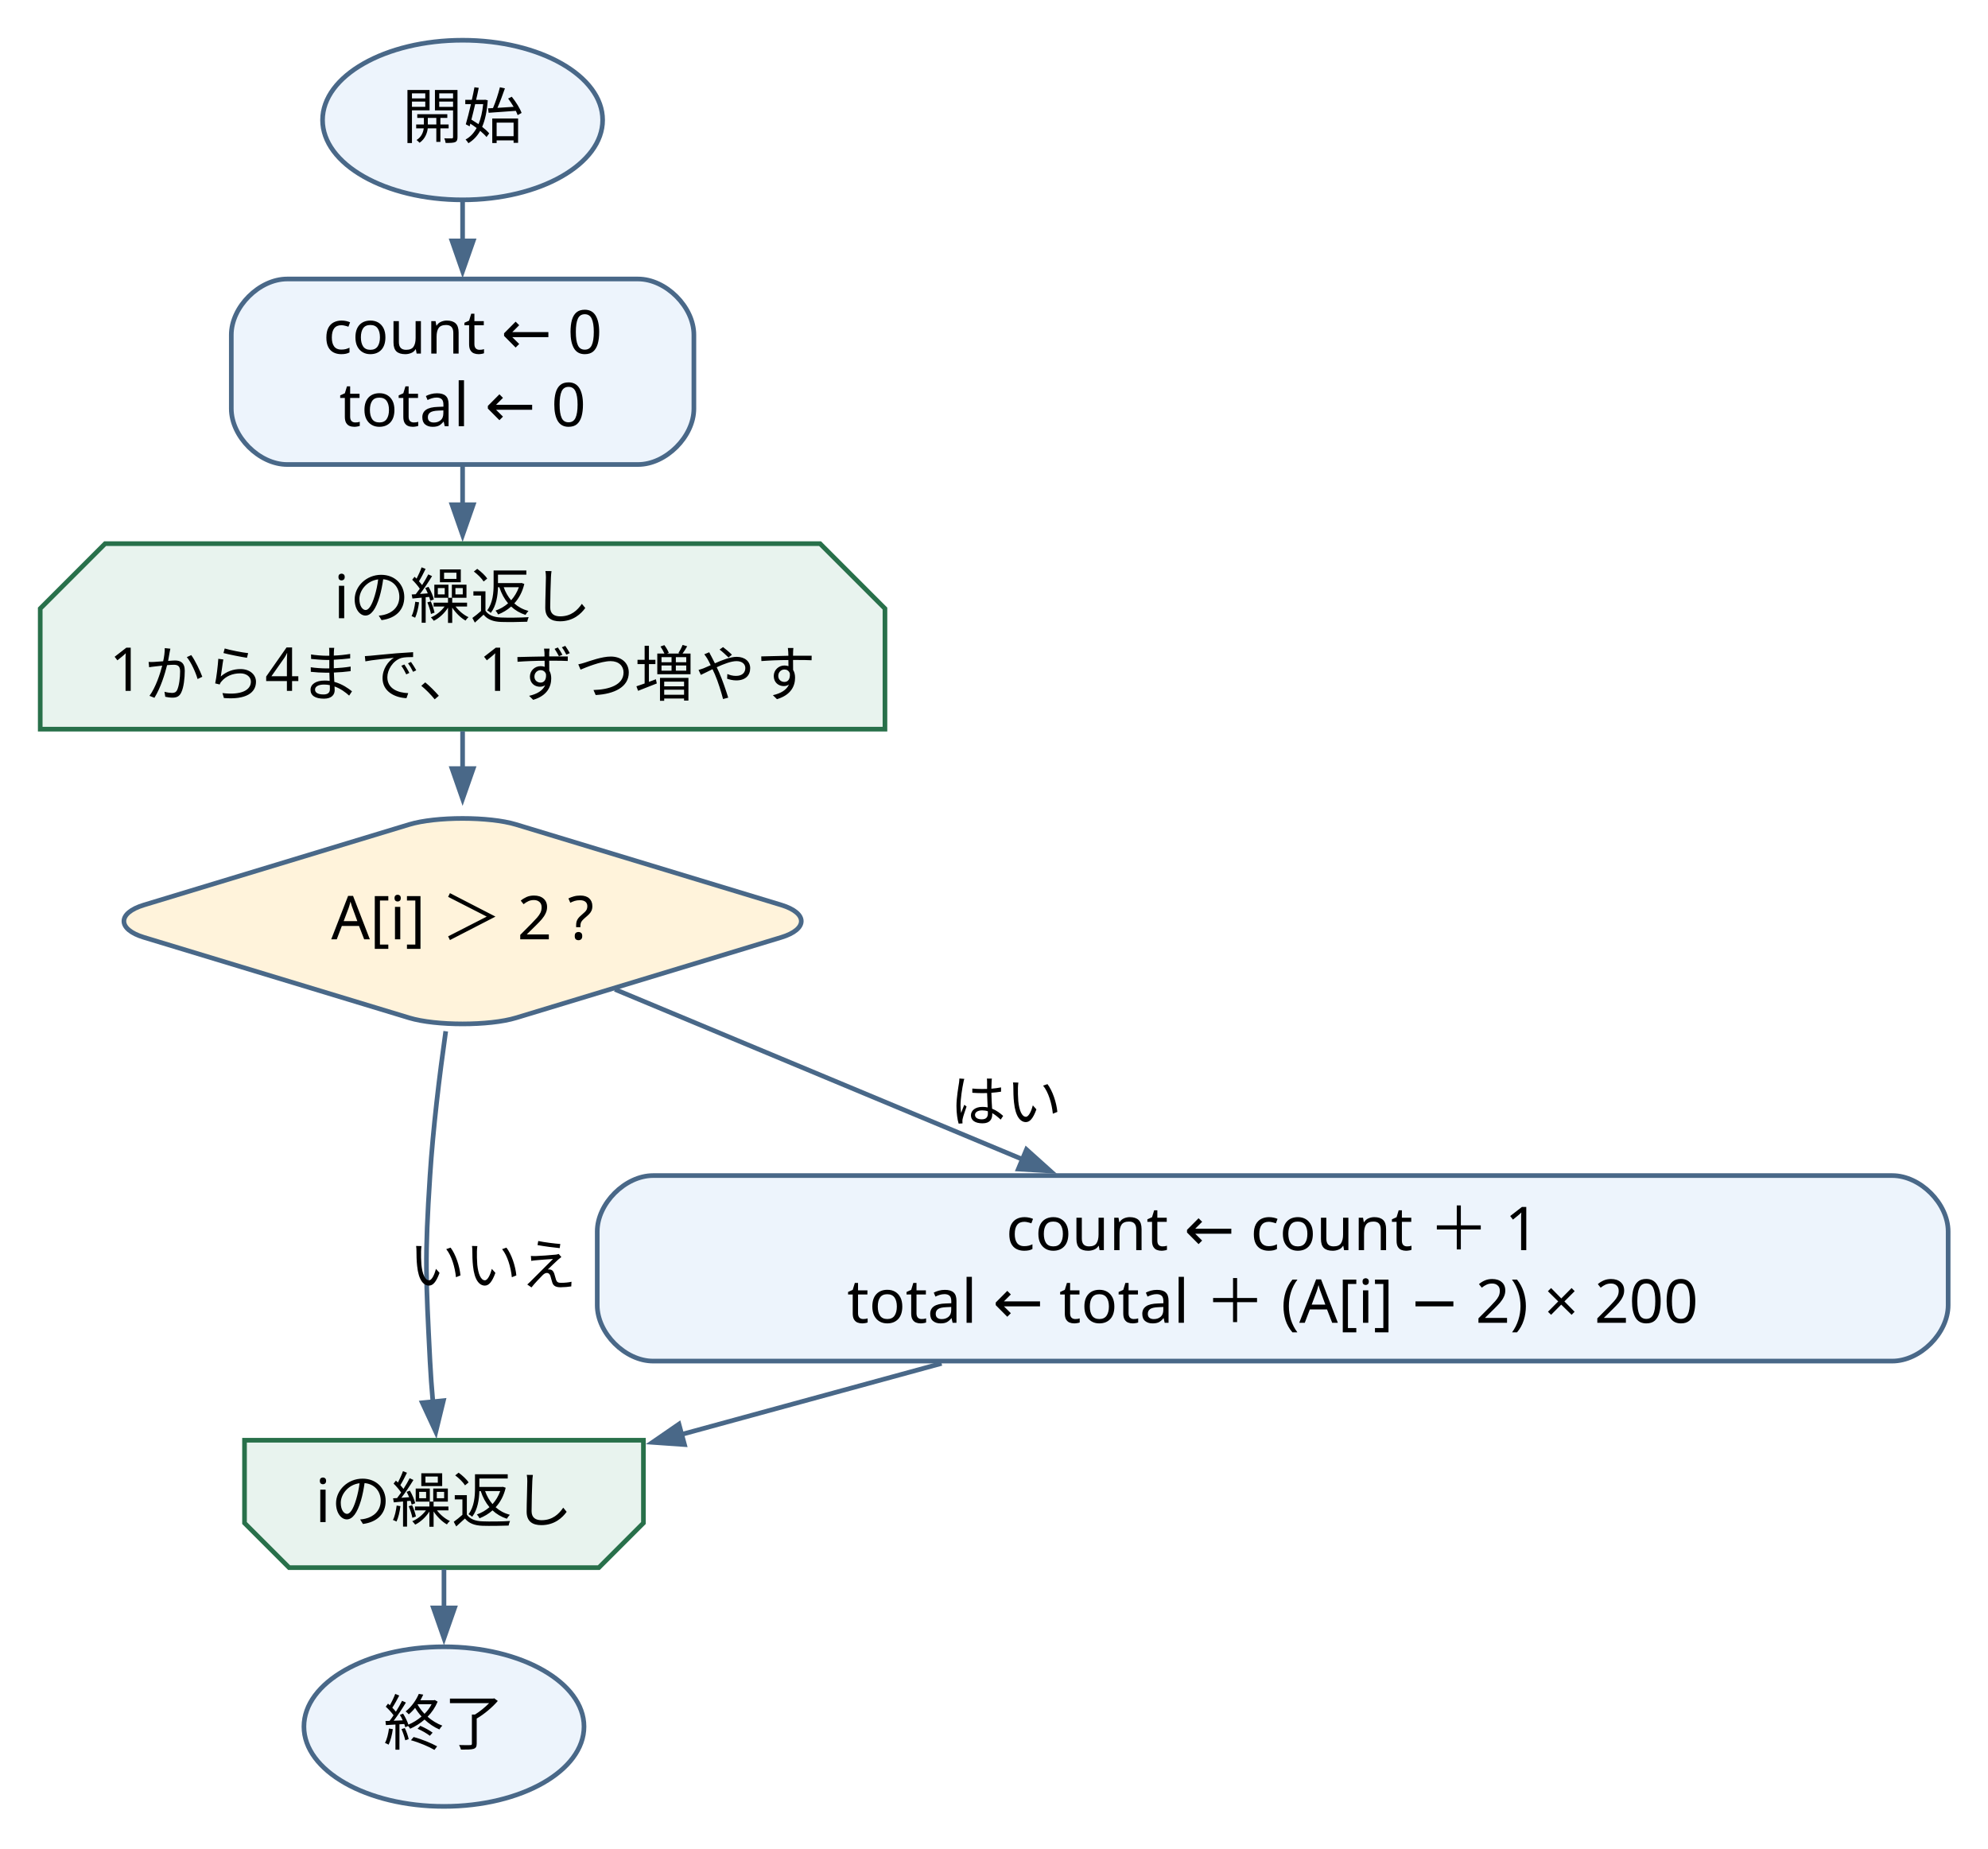
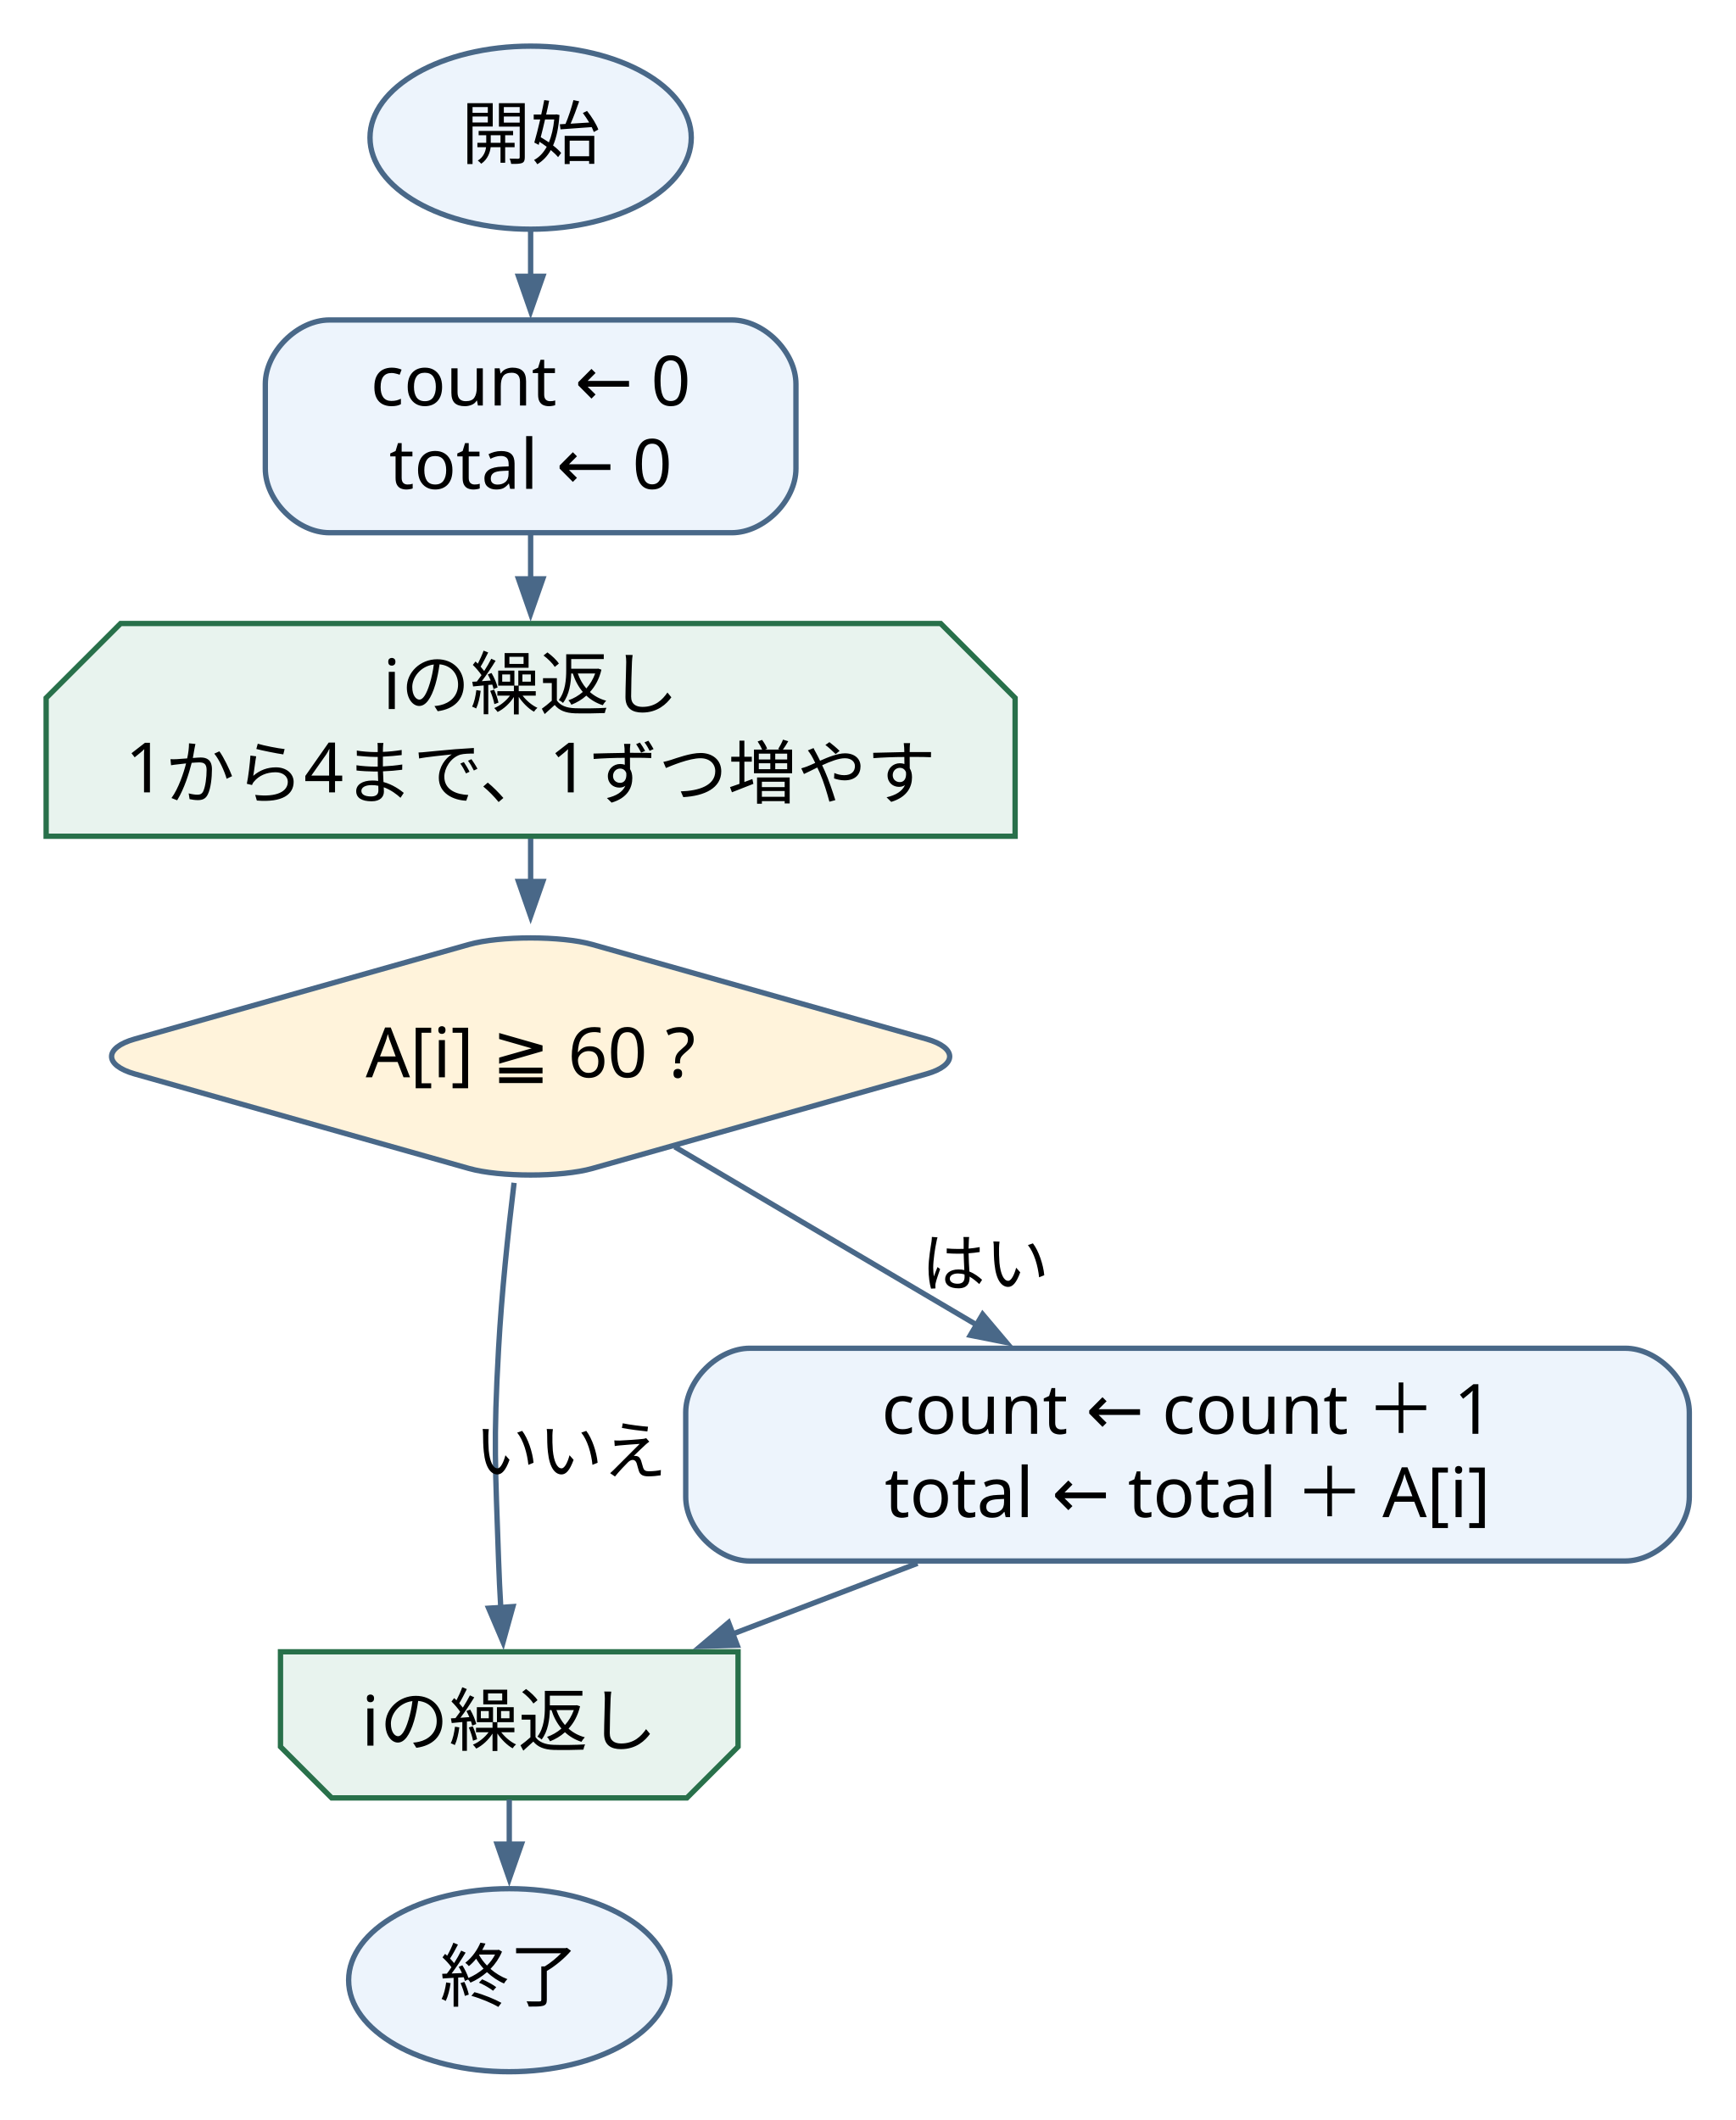
- <svg xmlns="http://www.w3.org/2000/svg" width="427pt" height="397pt" viewBox="0.00 0.00 427.00 397.00">
+ <svg xmlns="http://www.w3.org/2000/svg" width="325pt" height="397pt" viewBox="0.00 0.00 325.00 397.00">
  <g id="graph0" class="graph" transform="scale(1 1) rotate(0) translate(8.64 387.96)">
    <g id="node1" class="node">
      <ellipse fill="#edf4fc" stroke="#496888" cx="86.72" cy="-17.14" rx="30.08" ry="17.14" />
      <text xml:space="preserve" text-anchor="middle" x="86.72" y="-13.24" font-family="Meiryo" font-size="13.00">終了</text>
    </g>
    <g id="node2" class="node loopend">
      <polygon fill="#e8f3ee" stroke="#28704a" points="43.88,-78.64 129.56,-78.64 129.56,-60.86 119.98,-51.28 53.46,-51.28 43.88,-60.86" />
      <text xml:space="preserve" text-anchor="middle" x="86.72" y="-61.06" font-family="Meiryo" font-size="13.00">iの繰返し</text>
    </g>
    <g id="edge1" class="edge">
      <path fill="none" stroke="#496888" d="M86.72,-50.95C86.72,-48.25 86.72,-45.33 86.72,-42.37" />
      <polygon fill="#496888" stroke="#496888" points="89,-42.63 86.72,-36.13 84.45,-42.63 89,-42.63" />
    </g>
    <g id="node3" class="node">
-       <path fill="#fff3db" stroke="#496888" d="M79.24,-210.88C79.24,-210.88 22.28,-193.6 22.28,-193.6 16.54,-191.86 16.54,-188.38 22.28,-186.64 22.28,-186.64 79.24,-169.36 79.24,-169.36 84.98,-167.62 96.46,-167.62 102.2,-169.36 102.2,-169.36 159.16,-186.64 159.16,-186.64 164.9,-188.38 164.9,-191.86 159.16,-193.6 159.16,-193.6 102.2,-210.88 102.2,-210.88 96.46,-212.62 84.98,-212.62 79.24,-210.88" />
-       <text xml:space="preserve" text-anchor="middle" x="90.72" y="-186.22" font-family="Meiryo" font-size="13.00">A[i] ＞ 2 ?</text>
+       <path fill="#fff3db" stroke="#496888" d="M79.17,-211.09C79.17,-211.09 16.59,-193.39 16.59,-193.39 10.81,-191.75 10.81,-188.49 16.59,-186.85 16.59,-186.85 79.17,-169.15 79.17,-169.15 84.95,-167.51 96.49,-167.51 102.27,-169.15 102.27,-169.15 164.85,-186.85 164.85,-186.85 170.63,-188.49 170.63,-191.75 164.85,-193.39 164.85,-193.39 102.27,-211.09 102.27,-211.09 96.49,-212.73 84.95,-212.73 79.17,-211.09" />
+       <text xml:space="preserve" text-anchor="middle" x="90.72" y="-186.22" font-family="Meiryo" font-size="13.00">A[i] ≧ 60 ?</text>
    </g>
    <g id="edge4" class="edge">
-       <path fill="none" stroke="#496888" d="M87.1,-166.48C85.75,-156.94 84.38,-145.7 83.72,-135.48 82.57,-117.81 82.83,-113.32 83.72,-95.64 83.86,-92.81 84.08,-89.84 84.34,-86.91" />
-       <polygon fill="#496888" stroke="#496888" points="86.6,-87.14 84.97,-80.45 82.07,-86.69 86.6,-87.14" />
-       <text xml:space="preserve" text-anchor="middle" x="97.22" y="-111.96" font-family="Meiryo" font-size="12.00">いいえ</text>
+       <path fill="none" stroke="#496888" d="M87.62,-166.46C86.46,-156.92 85.29,-145.68 84.72,-135.48 83.73,-117.8 84.12,-113.34 84.72,-95.64 84.81,-92.82 84.96,-89.85 85.13,-86.92" />
+       <polygon fill="#496888" stroke="#496888" points="87.4,-87.1 85.56,-80.46 82.86,-86.8 87.4,-87.1" />
+       <text xml:space="preserve" text-anchor="middle" x="98.22" y="-111.96" font-family="Meiryo" font-size="12.00">いいえ</text>
    </g>
    <g id="node4" class="node">
-       <path fill="#edf4fc" stroke="#496888" d="M397.8,-135.48C397.8,-135.48 131.64,-135.48 131.64,-135.48 125.64,-135.48 119.64,-129.48 119.64,-123.48 119.64,-123.48 119.64,-107.64 119.64,-107.64 119.64,-101.64 125.64,-95.64 131.64,-95.64 131.64,-95.64 397.8,-95.64 397.8,-95.64 403.8,-95.64 409.8,-101.64 409.8,-107.64 409.8,-107.64 409.8,-123.48 409.8,-123.48 409.8,-129.48 403.8,-135.48 397.8,-135.48" />
-       <text xml:space="preserve" text-anchor="middle" x="264.72" y="-119.46" font-family="Meiryo" font-size="13.00">count ← count ＋ 1</text>
-       <text xml:space="preserve" text-anchor="middle" x="264.72" y="-103.86" font-family="Meiryo" font-size="13.00">total ← total ＋ (A[i] − 2) × 200</text>
+       <path fill="#edf4fc" stroke="#496888" d="M295.68,-135.48C295.68,-135.48 131.76,-135.48 131.76,-135.48 125.76,-135.48 119.76,-129.48 119.76,-123.48 119.76,-123.48 119.76,-107.64 119.76,-107.64 119.76,-101.64 125.76,-95.64 131.76,-95.64 131.76,-95.64 295.68,-95.64 295.68,-95.64 301.68,-95.64 307.68,-101.64 307.68,-107.64 307.68,-107.64 307.68,-123.48 307.68,-123.48 307.68,-129.48 301.68,-135.48 295.68,-135.48" />
+       <text xml:space="preserve" text-anchor="middle" x="213.72" y="-119.46" font-family="Meiryo" font-size="13.00">count ← count ＋ 1</text>
+       <text xml:space="preserve" text-anchor="middle" x="213.72" y="-103.86" font-family="Meiryo" font-size="13.00">total ← total ＋ A[i]</text>
    </g>
    <g id="edge3" class="edge">
-       <path fill="none" stroke="#496888" d="M123.45,-175.47C148.13,-165.18 182.52,-150.84 211.19,-138.88" />
-       <polygon fill="#496888" stroke="#496888" points="211.83,-141.08 216.95,-136.48 210.08,-136.88 211.83,-141.08" />
-       <text xml:space="preserve" text-anchor="middle" x="207.42" y="-147.08" font-family="Meiryo" font-size="12.00">はい</text>
+       <path fill="none" stroke="#496888" d="M117.71,-173.2C134.34,-163.39 155.94,-150.64 174.45,-139.73" />
+       <polygon fill="#496888" stroke="#496888" points="175.36,-141.83 179.8,-136.57 173.05,-137.91 175.36,-141.83" />
+       <text xml:space="preserve" text-anchor="middle" x="175.85" y="-147.08" font-family="Meiryo" font-size="12.00">はい</text>
    </g>
    <g id="edge2" class="edge">
-       <path fill="none" stroke="#496888" d="M193.6,-95.14C174.79,-90.01 154.87,-84.57 137.39,-79.79" />
-       <polygon fill="#496888" stroke="#496888" points="138.38,-77.71 131.51,-78.19 137.19,-82.1 138.38,-77.71" />
+       <path fill="none" stroke="#496888" d="M163.16,-95.21C151.7,-90.83 139.64,-86.21 128.58,-81.98" />
+       <polygon fill="#496888" stroke="#496888" points="129.4,-79.86 122.52,-79.66 127.78,-84.11 129.4,-79.86" />
    </g>
    <g id="node5" class="node loopstart">
      <polygon fill="#e8f3ee" stroke="#28704a" points="0.00,-231.36 0.00,-257.26 13.94,-271.20 167.50,-271.20 181.44,-257.26 181.44,-231.36" />
      <text xml:space="preserve" text-anchor="middle" x="90.72" y="-255.18" font-family="Meiryo" font-size="13.00">iの繰返し</text>
      <text xml:space="preserve" text-anchor="middle" x="90.72" y="-239.58" font-family="Meiryo" font-size="13.00">1から4まで、1ずつ増やす</text>
    </g>
    <g id="edge5" class="edge">
      <path fill="none" stroke="#496888" d="M90.72,-230.91C90.72,-228.27 90.72,-225.5 90.72,-222.71" />
      <polygon fill="#496888" stroke="#496888" points="93,-222.89 90.72,-216.39 88.45,-222.89 93,-222.89" />
    </g>
    <g id="node6" class="node">
      <path fill="#edf4fc" stroke="#496888" d="M128.4,-328.04C128.4,-328.04 53.04,-328.04 53.04,-328.04 47.04,-328.04 41.04,-322.04 41.04,-316.04 41.04,-316.04 41.04,-300.2 41.04,-300.2 41.04,-294.2 47.04,-288.2 53.04,-288.2 53.04,-288.2 128.4,-288.2 128.4,-288.2 134.4,-288.2 140.4,-294.2 140.4,-300.2 140.4,-300.2 140.4,-316.04 140.4,-316.04 140.4,-322.04 134.4,-328.04 128.4,-328.04" />
      <text xml:space="preserve" text-anchor="middle" x="90.72" y="-312.02" font-family="Meiryo" font-size="13.00">count ← 0</text>
      <text xml:space="preserve" text-anchor="middle" x="90.72" y="-296.42" font-family="Meiryo" font-size="13.00">total ← 0</text>
    </g>
    <g id="edge6" class="edge">
      <path fill="none" stroke="#496888" d="M90.72,-287.94C90.72,-285.2 90.72,-282.34 90.72,-279.48" />
      <polygon fill="#496888" stroke="#496888" points="93,-279.56 90.72,-273.06 88.45,-279.56 93,-279.56" />
    </g>
    <g id="node7" class="node">
      <ellipse fill="#edf4fc" stroke="#496888" cx="90.72" cy="-362.18" rx="30.08" ry="17.14" />
      <text xml:space="preserve" text-anchor="middle" x="90.72" y="-358.28" font-family="Meiryo" font-size="13.00">開始</text>
    </g>
    <g id="edge7" class="edge">
      <path fill="none" stroke="#496888" d="M90.72,-344.71C90.72,-341.92 90.72,-338.97 90.72,-336" />
      <polygon fill="#496888" stroke="#496888" points="93,-336.22 90.72,-329.72 88.45,-336.22 93,-336.22" />
    </g>
  </g>
</svg>
